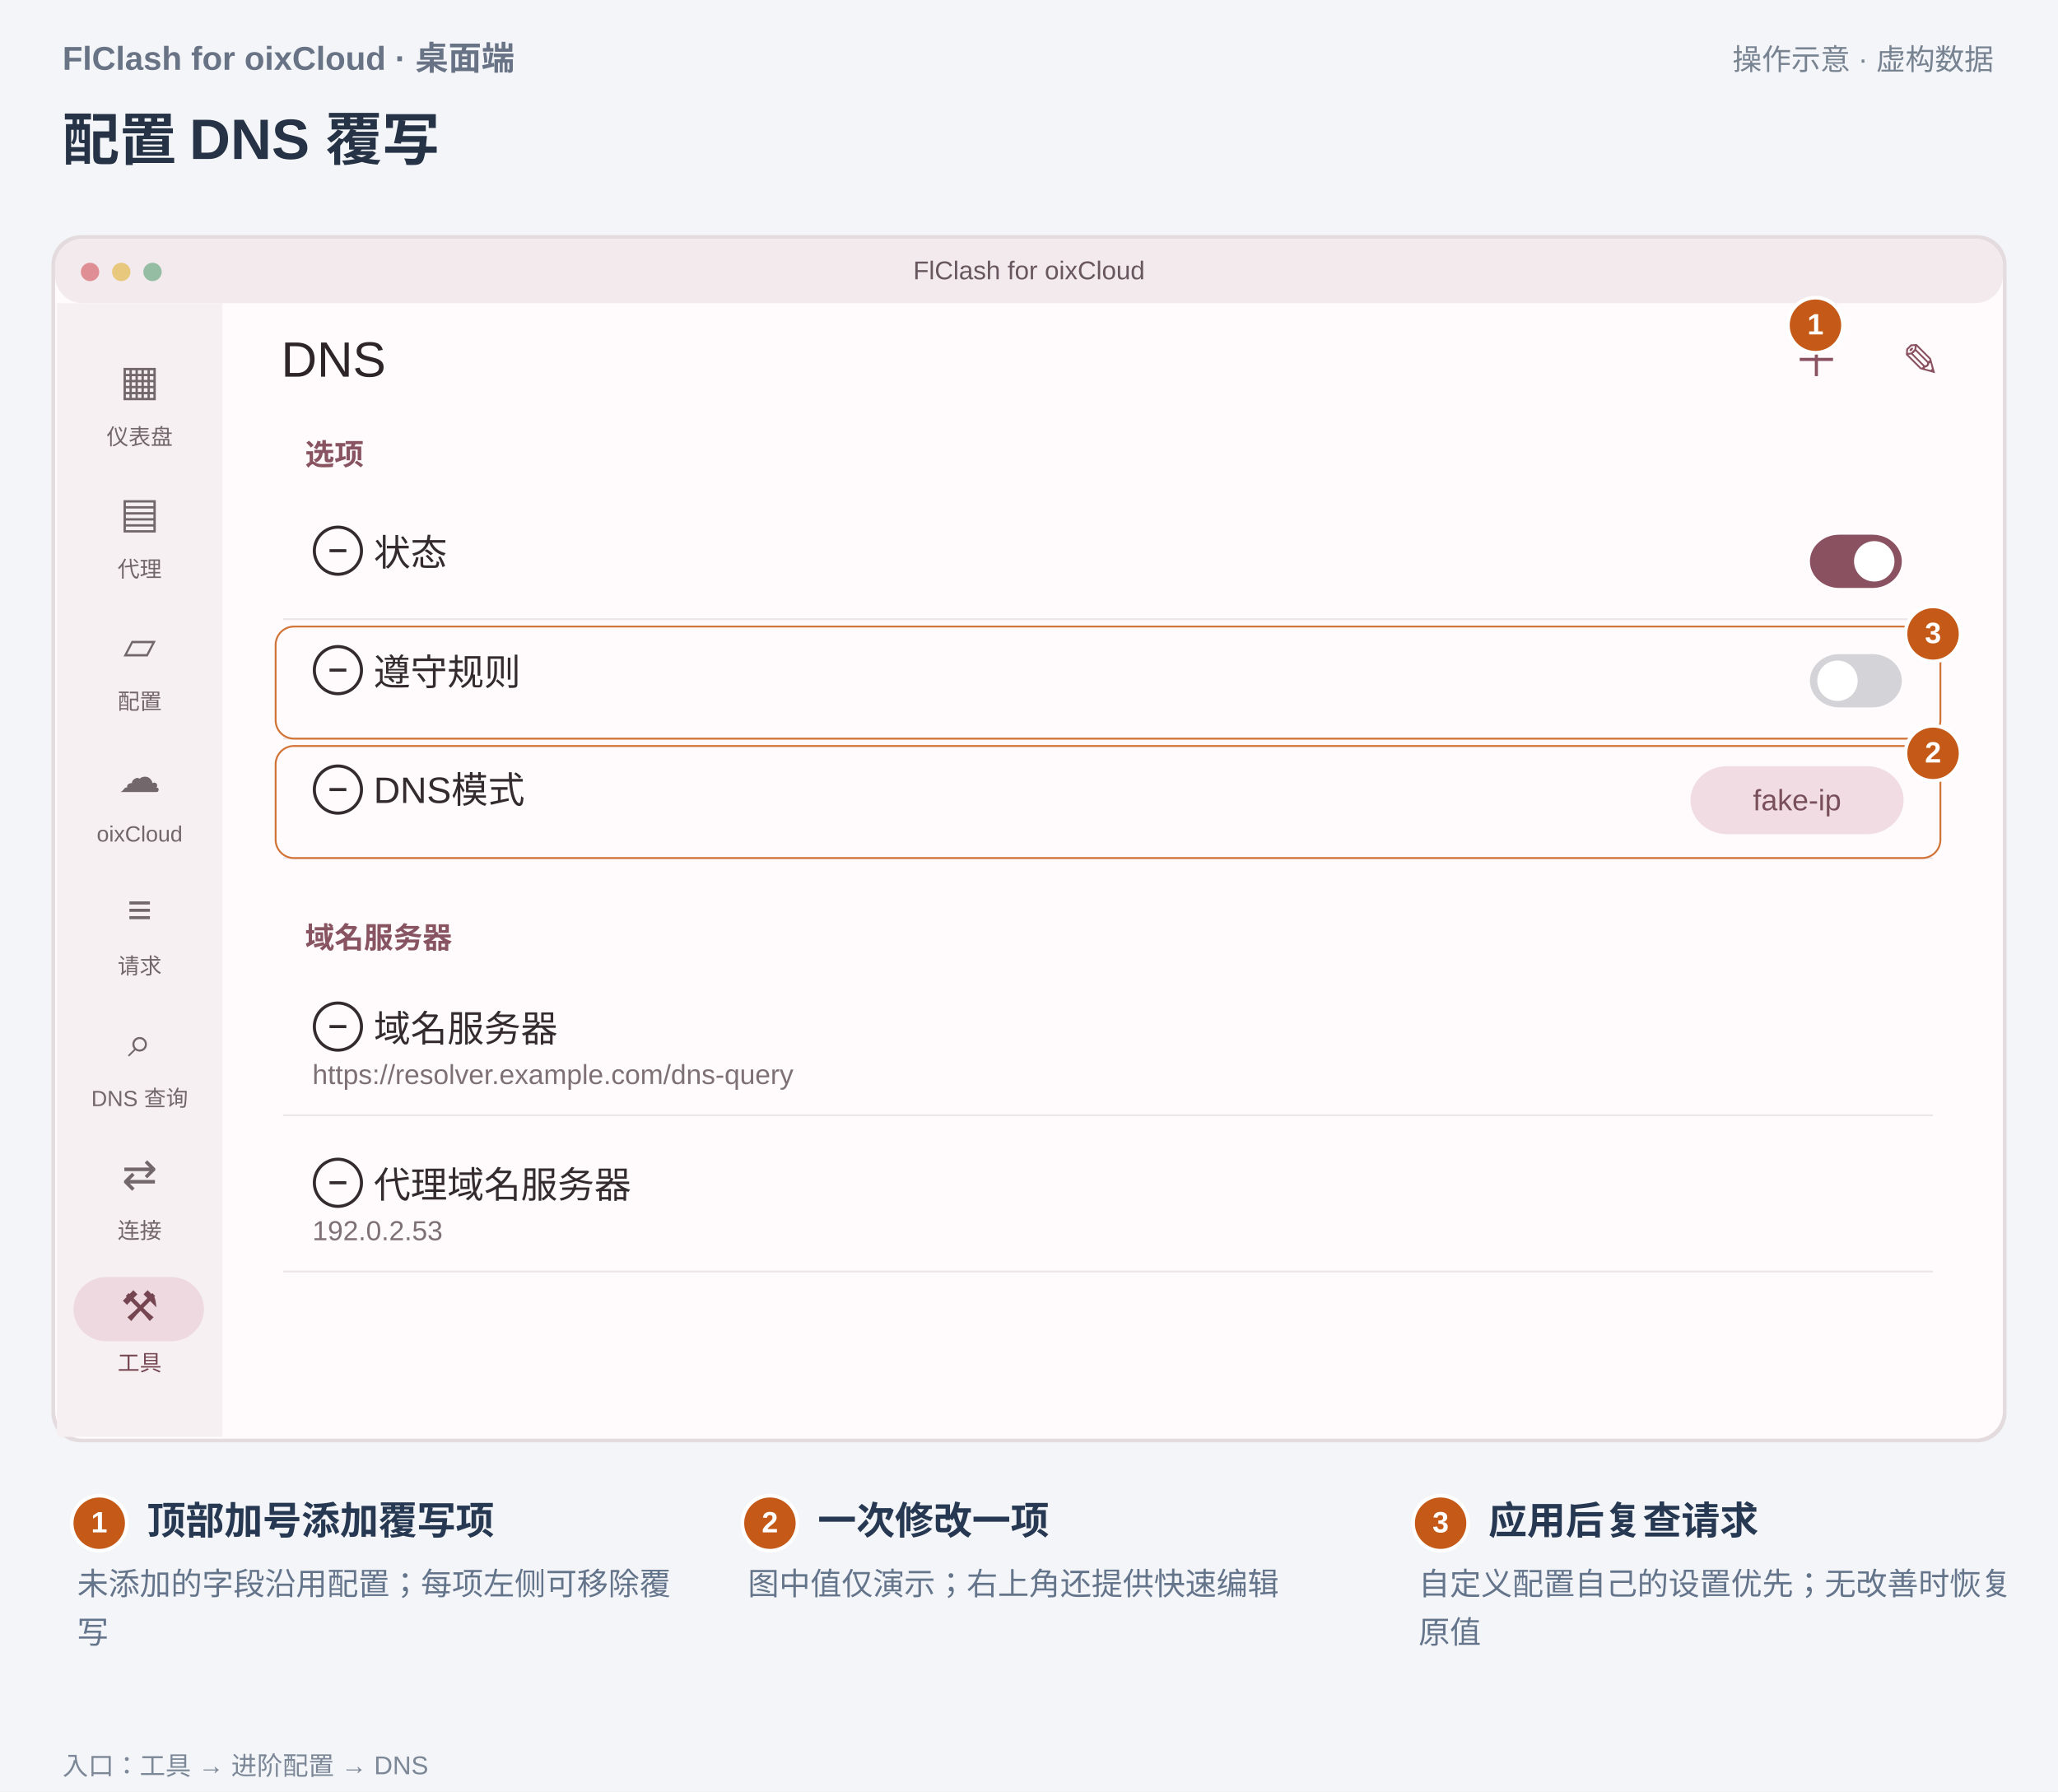
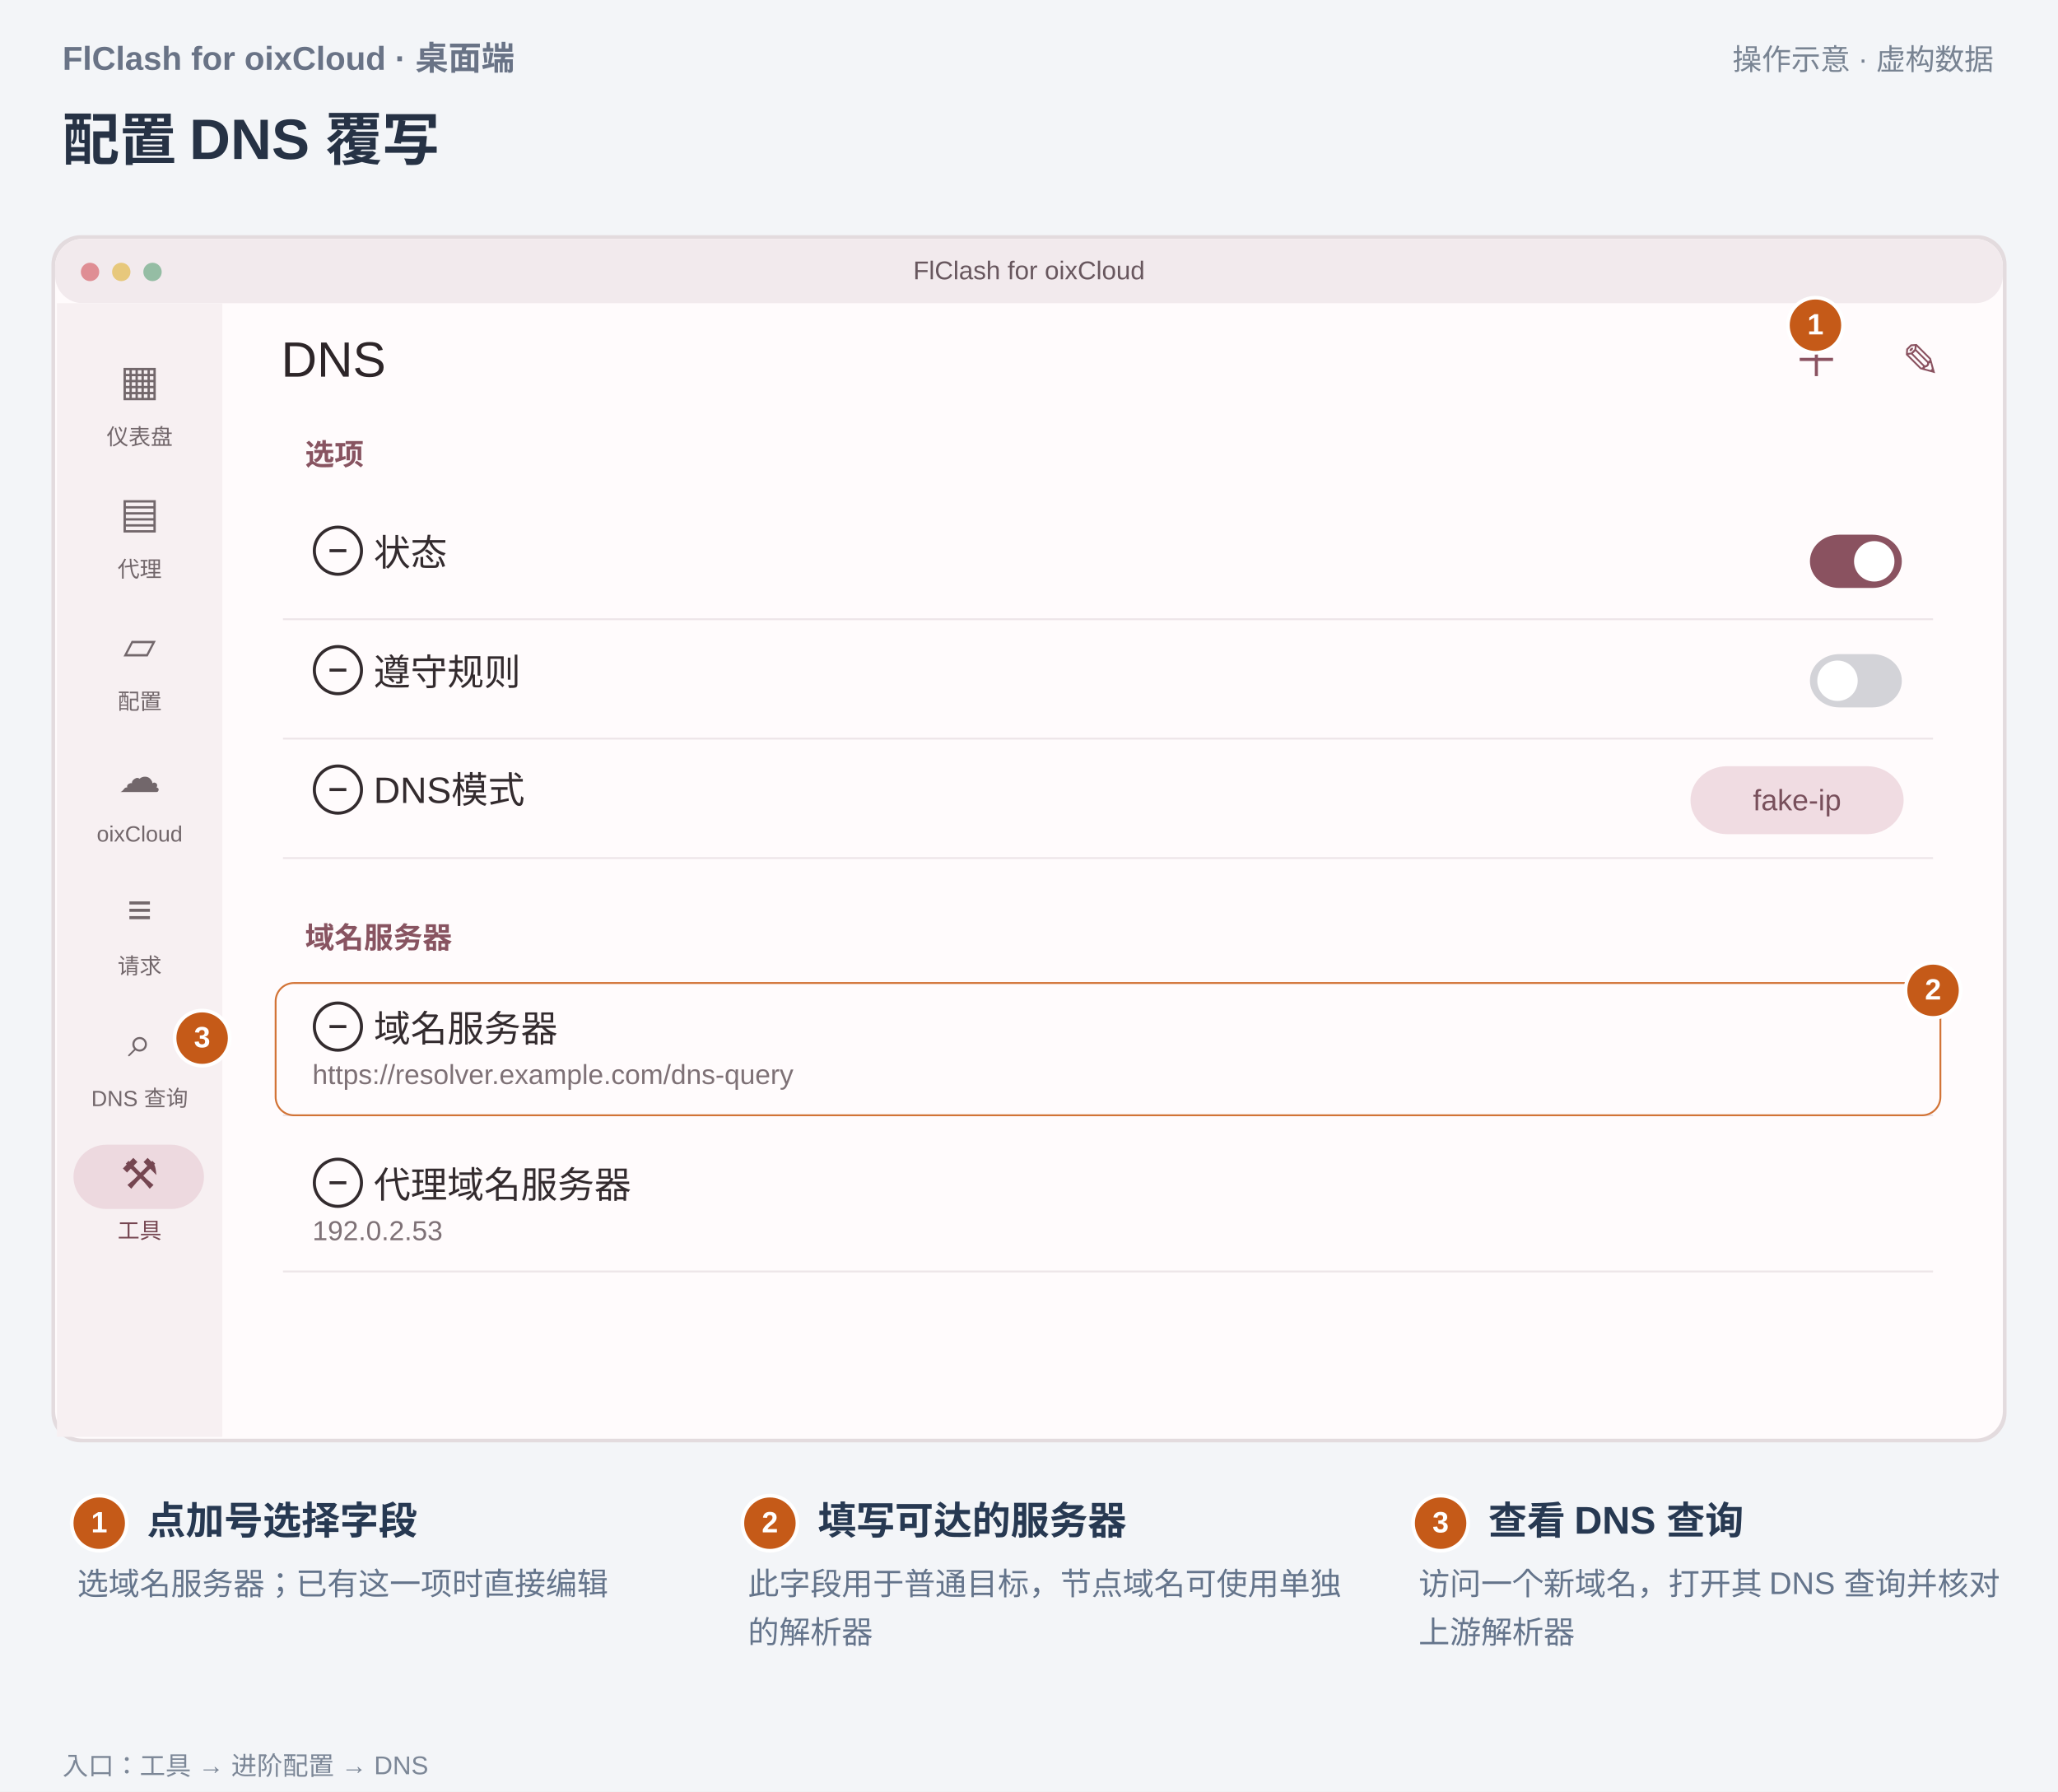
<svg xmlns="http://www.w3.org/2000/svg" width="1120" height="975" viewBox="0 0 1120 975" role="img" aria-labelledby="title desc">
  <g font-family="-apple-system,BlinkMacSystemFont,'PingFang SC','Segoe UI',Arial,sans-serif">
    <rect x="0" y="0" width="1120" height="975" rx="0" fill="#f3f5f8" stroke="none" />
    <text x="34" y="38" font-size="18" fill="#697386" font-weight="600" text-anchor="start">FlClash for oixCloud · 桌面端</text>
    <text x="1085" y="38" font-size="16" fill="#788392" font-weight="500" text-anchor="end">操作示意 · 虚构数据</text>
    <text x="34" y="87" font-size="31" fill="#263245" font-weight="700" text-anchor="start">配置 DNS 覆写</text>
    <rect x="28" y="128" width="1064" height="657" rx="16" fill="#e3dbde" stroke="none" />
    <rect x="30" y="130" width="1060" height="653" rx="15" fill="#fffbfc" stroke="none" />
    <rect x="30" y="130" width="1060" height="35" rx="15" fill="#f2eaed" stroke="none" />
    <circle cx="49" cy="148" r="5" fill="#df8e94" stroke="none" stroke-width="1" />
    <circle cx="66" cy="148" r="5" fill="#e7c87c" stroke="none" stroke-width="1" />
    <circle cx="83" cy="148" r="5" fill="#95bda4" stroke="none" stroke-width="1" />
    <text x="560" y="152" font-size="14" fill="#68575e" font-weight="500" text-anchor="middle">FlClash for oixCloud</text>
    <rect x="31" y="165" width="90" height="617" rx="0" fill="#f7f0f2" stroke="none" />
    <text x="76" y="215" font-size="23" fill="#72676b" font-weight="500" text-anchor="middle">▦</text>
    <text x="76" y="242" font-size="12" fill="#72676b" font-weight="500" text-anchor="middle">仪表盘</text>
    <text x="76" y="287" font-size="23" fill="#72676b" font-weight="500" text-anchor="middle">▤</text>
    <text x="76" y="314" font-size="12" fill="#72676b" font-weight="500" text-anchor="middle">代理</text>
    <text x="76" y="359" font-size="23" fill="#72676b" font-weight="500" text-anchor="middle">▱</text>
    <text x="76" y="386" font-size="12" fill="#72676b" font-weight="500" text-anchor="middle">配置</text>
    <text x="76" y="431" font-size="23" fill="#72676b" font-weight="500" text-anchor="middle">☁</text>
    <text x="76" y="458" font-size="12" fill="#72676b" font-weight="500" text-anchor="middle">oixCloud</text>
    <text x="76" y="503" font-size="23" fill="#72676b" font-weight="500" text-anchor="middle">≡</text>
    <text x="76" y="530" font-size="12" fill="#72676b" font-weight="500" text-anchor="middle">请求</text>
    <text x="76" y="575" font-size="23" fill="#72676b" font-weight="500" text-anchor="middle">⌕</text>
    <text x="76" y="602" font-size="12" fill="#72676b" font-weight="500" text-anchor="middle">DNS 查询</text>
-     <text x="76" y="647" font-size="23" fill="#72676b" font-weight="500" text-anchor="middle">⇄</text>
-     <text x="76" y="674" font-size="12" fill="#72676b" font-weight="500" text-anchor="middle">连接</text>
-     <rect x="40" y="695" width="71" height="35" rx="18" fill="#edd9df" stroke="none" />
-     <text x="76" y="719" font-size="23" fill="#754651" font-weight="500" text-anchor="middle">⚒</text>
-     <text x="76" y="746" font-size="12" fill="#754651" font-weight="500" text-anchor="middle">工具</text>
+     <rect x="40" y="623" width="71" height="35" rx="18" fill="#edd9df" stroke="none" />
+     <text x="76" y="647" font-size="23" fill="#754651" font-weight="500" text-anchor="middle">⚒</text>
+     <text x="76" y="674" font-size="12" fill="#754651" font-weight="500" text-anchor="middle">工具</text>
    <text x="153" y="205" font-size="27" fill="#2d2528" font-weight="500" text-anchor="start">DNS</text>
    <text x="976" y="205" font-size="25" fill="#8a5260" font-weight="400" text-anchor="start">＋</text>
    <text x="1035" y="205" font-size="25" fill="#8a5260" font-weight="400" text-anchor="start">✎</text>
    <circle cx="988" cy="177" r="15" fill="#c55a18" stroke="#fff" stroke-width="2" />
    <text x="988" y="182" font-size="16" fill="#fff" font-weight="700" text-anchor="middle">1</text>
    <text x="166" y="253" font-size="16" fill="#885461" font-weight="600" text-anchor="start">选项</text>
    <text x="170" y="307" font-size="20" fill="#332b2e" font-weight="400" text-anchor="start">⊖  状态</text>
    <rect x="985" y="291" width="50" height="29" rx="16" fill="#8a5260" stroke="none" />
    <circle cx="1020" cy="305.5" r="11" fill="#fff" stroke="none" stroke-width="1" />
    <path d="M154 337H1052" stroke="#ede5e8" stroke-width="1" />
    <text x="170" y="372" font-size="20" fill="#332b2e" font-weight="400" text-anchor="start">⊖  遵守规则</text>
    <rect x="985" y="356" width="50" height="29" rx="16" fill="#d3d3d8" stroke="none" />
    <circle cx="1000" cy="370.5" r="11" fill="#fff" stroke="none" stroke-width="1" />
    <path d="M154 402H1052" stroke="#ede5e8" stroke-width="1" />
-     <rect x="150" y="341" width="906" height="61" rx="10" fill="none" stroke="#d27336" />
-     <circle cx="1052" cy="345" r="15" fill="#c55a18" stroke="#fff" stroke-width="2" />
-     <text x="1052" y="350" font-size="16" fill="#fff" font-weight="700" text-anchor="middle">3</text>
    <text x="170" y="437" font-size="20" fill="#332b2e" font-weight="400" text-anchor="start">⊖  DNS模式</text>
    <rect x="920" y="417" width="116" height="37" rx="20" fill="#f0dce2" stroke="none" />
    <text x="978" y="441" font-size="16" fill="#784f5b" font-weight="500" text-anchor="middle">fake-ip</text>
    <path d="M154 467H1052" stroke="#ede5e8" stroke-width="1" />
-     <rect x="150" y="406" width="906" height="61" rx="10" fill="none" stroke="#d27336" />
-     <circle cx="1052" cy="410" r="15" fill="#c55a18" stroke="#fff" stroke-width="2" />
-     <text x="1052" y="415" font-size="16" fill="#fff" font-weight="700" text-anchor="middle">2</text>
    <text x="166" y="516" font-size="16" fill="#885461" font-weight="600" text-anchor="start">域名服务器</text>
    <text x="170" y="566" font-size="20" fill="#332b2e" font-weight="400" text-anchor="start">⊖  域名服务器</text>
    <text x="170" y="590" font-size="15" fill="#7e7176" font-weight="400" text-anchor="start">https://resolver.example.com/dns-query</text>
    <path d="M154 607H1052" stroke="#ede5e8" stroke-width="1" />
+     <rect x="150" y="535" width="906" height="72" rx="10" fill="none" stroke="#d27336" />
+     <circle cx="1052" cy="539" r="15" fill="#c55a18" stroke="#fff" stroke-width="2" />
+     <text x="1052" y="544" font-size="16" fill="#fff" font-weight="700" text-anchor="middle">2</text>
    <text x="170" y="651" font-size="20" fill="#332b2e" font-weight="400" text-anchor="start">⊖  代理域名服务器</text>
    <text x="170" y="675" font-size="15" fill="#7e7176" font-weight="400" text-anchor="start">192.0.2.53</text>
    <path d="M154 692H1052" stroke="#ede5e8" stroke-width="1" />
+     <circle cx="110" cy="565" r="15" fill="#c55a18" stroke="#fff" stroke-width="2" />
+     <text x="110" y="570" font-size="16" fill="#fff" font-weight="700" text-anchor="middle">3</text>
    <circle cx="54" cy="829" r="15" fill="#c55a18" stroke="#fff" stroke-width="2" />
    <text x="54" y="834" font-size="16" fill="#fff" font-weight="700" text-anchor="middle">1</text>
-     <text x="80" y="835" font-size="21" fill="#273952" font-weight="600" text-anchor="start">顶部加号添加覆写项</text>
-     <text x="42" y="868" font-size="17" fill="#64748b" font-weight="400" text-anchor="start">未添加的字段沿用配置；每项左侧可移除覆</text>
-     <text x="42" y="894.35" font-size="17" fill="#64748b" font-weight="400" text-anchor="start">写</text>
+     <text x="80" y="835" font-size="21" fill="#273952" font-weight="600" text-anchor="start">点加号选择字段</text>
+     <text x="42" y="868" font-size="17" fill="#64748b" font-weight="400" text-anchor="start">选域名服务器；已有这一项时直接编辑</text>
    <circle cx="419" cy="829" r="15" fill="#c55a18" stroke="#fff" stroke-width="2" />
    <text x="419" y="834" font-size="16" fill="#fff" font-weight="700" text-anchor="middle">2</text>
-     <text x="445" y="835" font-size="21" fill="#273952" font-weight="600" text-anchor="start">一次修改一项</text>
-     <text x="407" y="868" font-size="17" fill="#64748b" font-weight="400" text-anchor="start">图中值仅演示；右上角还提供快速编辑</text>
+     <text x="445" y="835" font-size="21" fill="#273952" font-weight="600" text-anchor="start">填写可达的服务器</text>
+     <text x="407" y="868" font-size="17" fill="#64748b" font-weight="400" text-anchor="start">此字段用于普通目标，节点域名可使用单独</text>
+     <text x="407" y="894.35" font-size="17" fill="#64748b" font-weight="400" text-anchor="start">的解析器</text>
    <circle cx="784" cy="829" r="15" fill="#c55a18" stroke="#fff" stroke-width="2" />
    <text x="784" y="834" font-size="16" fill="#fff" font-weight="700" text-anchor="middle">3</text>
-     <text x="810" y="835" font-size="21" fill="#273952" font-weight="600" text-anchor="start">应用后复查请求</text>
-     <text x="772" y="868" font-size="17" fill="#64748b" font-weight="400" text-anchor="start">自定义配置自己的设置优先；无改善时恢复</text>
-     <text x="772" y="894.35" font-size="17" fill="#64748b" font-weight="400" text-anchor="start">原值</text>
+     <text x="810" y="835" font-size="21" fill="#273952" font-weight="600" text-anchor="start">查看 DNS 查询</text>
+     <text x="772" y="868" font-size="17" fill="#64748b" font-weight="400" text-anchor="start">访问一个新域名，打开其 DNS 查询并核对</text>
+     <text x="772" y="894.35" font-size="17" fill="#64748b" font-weight="400" text-anchor="start">上游解析器</text>
    <text x="34" y="966" font-size="14" fill="#7c8797" font-weight="400" text-anchor="start">入口：工具 → 进阶配置 → DNS</text>
  </g>
</svg>
